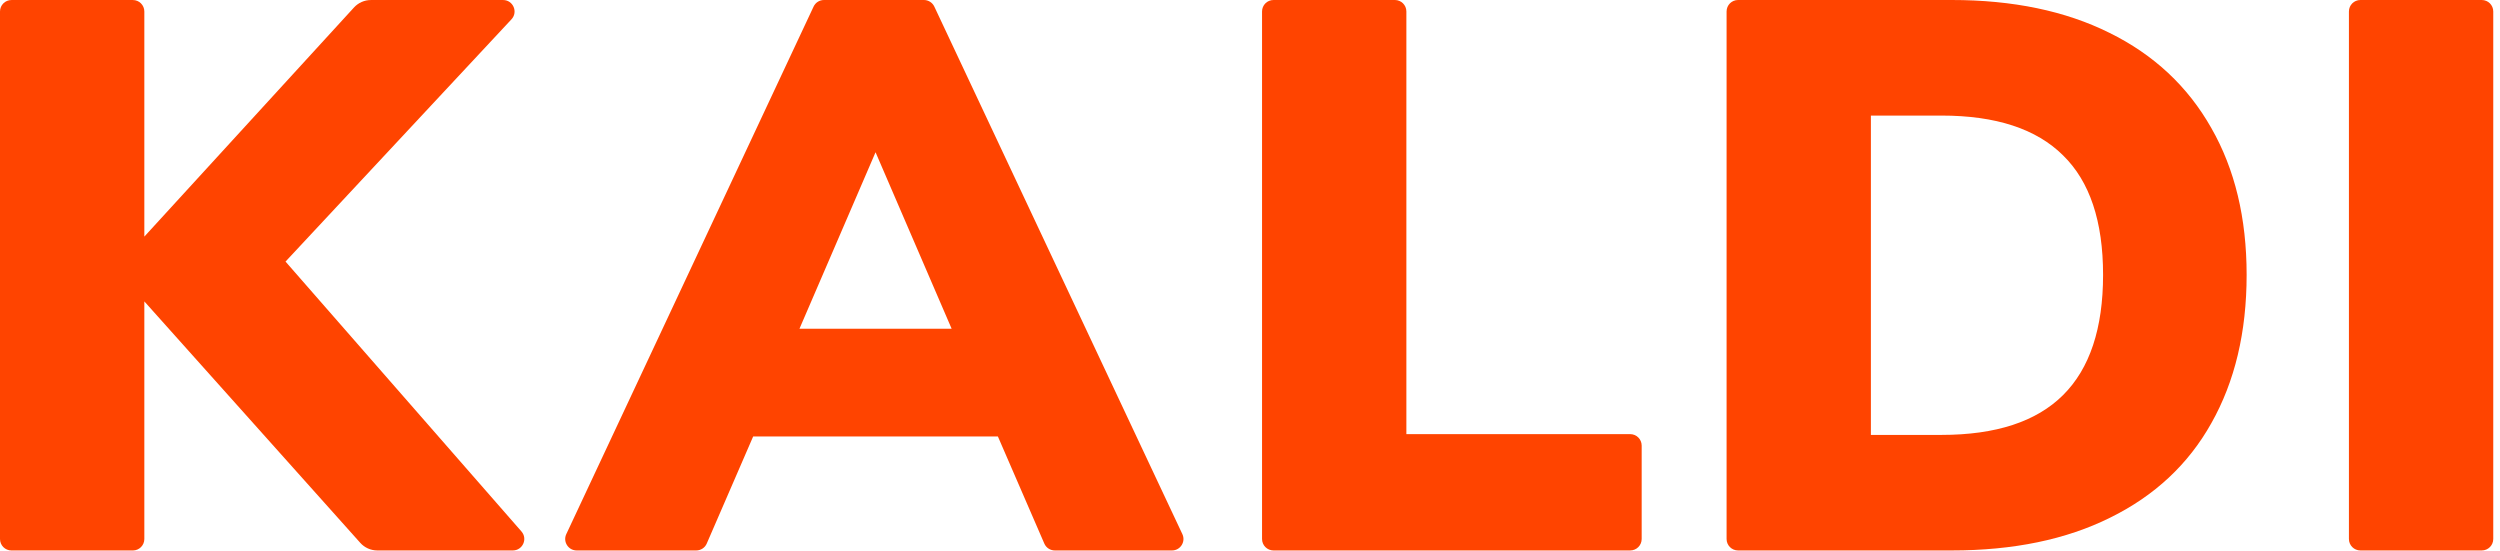
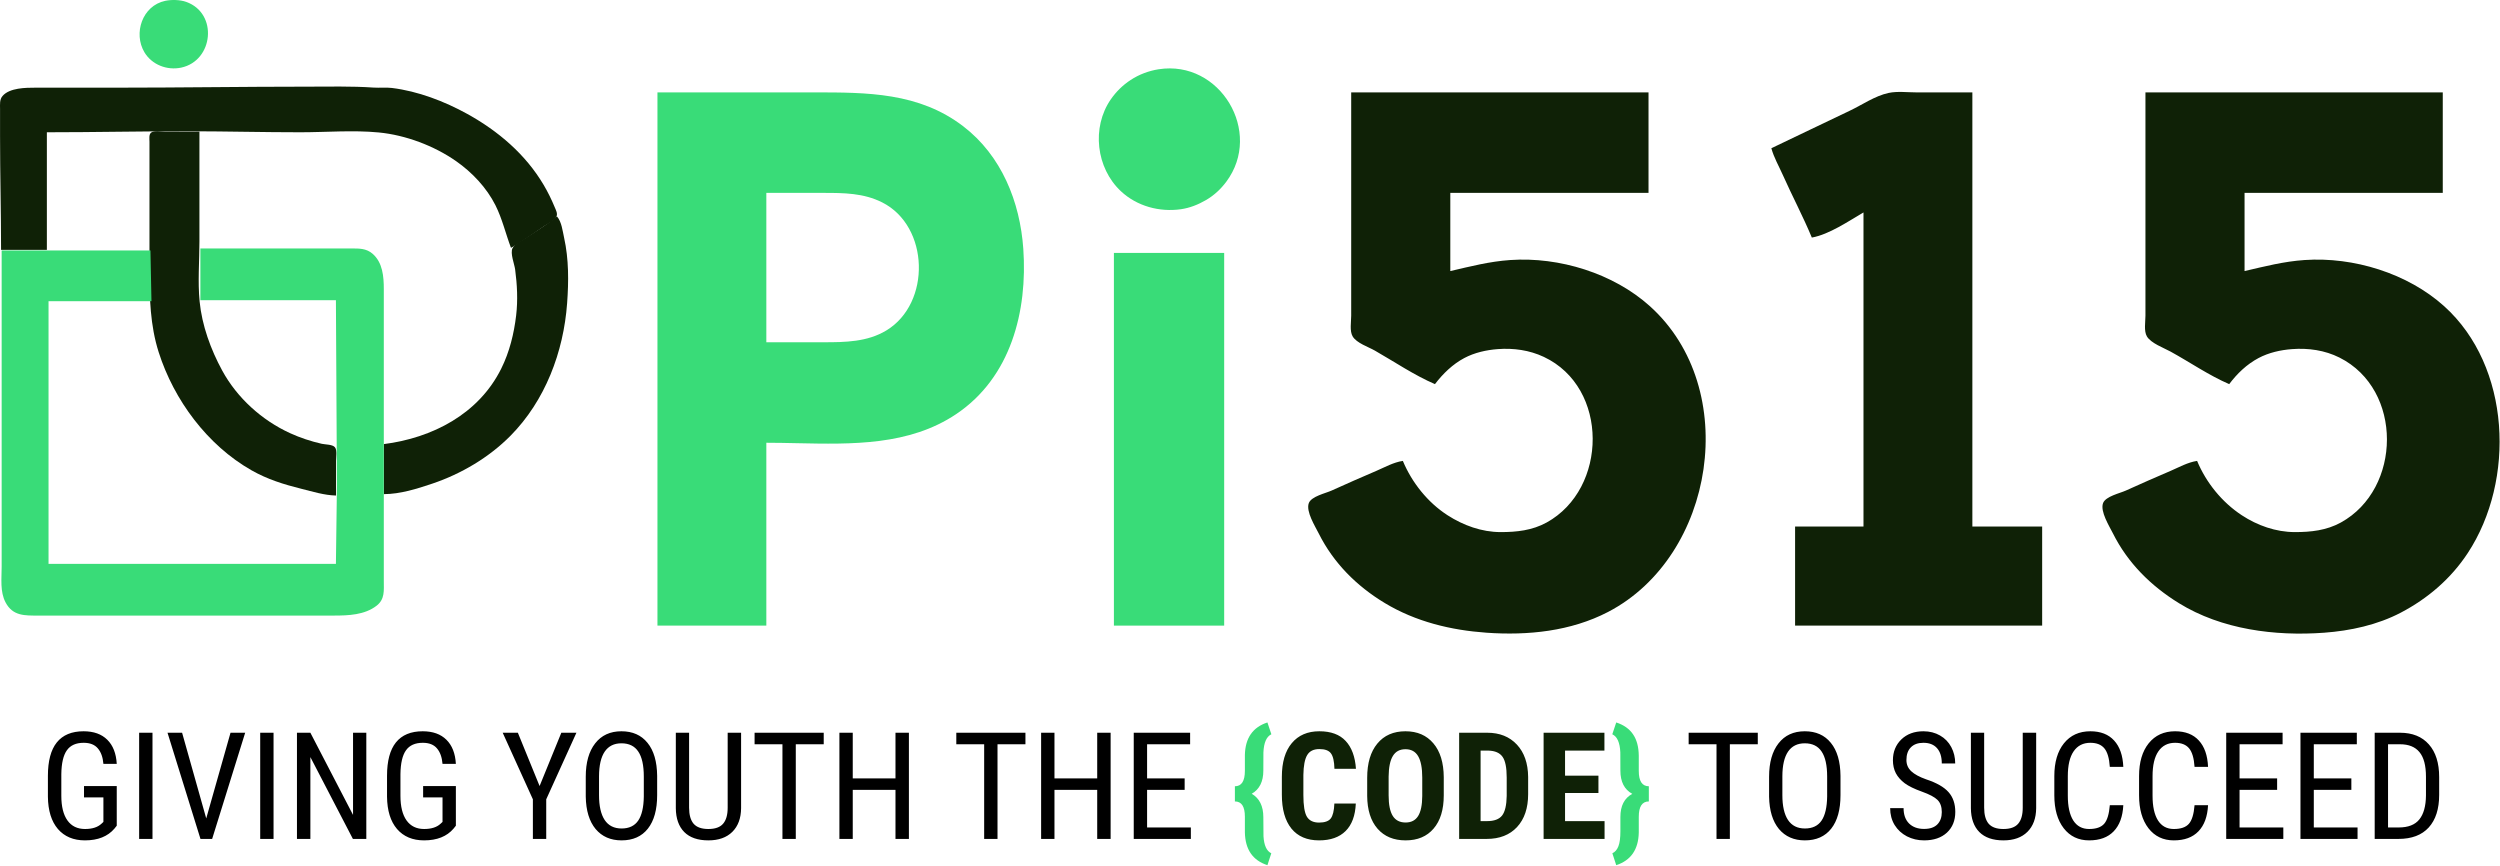
- <svg xmlns="http://www.w3.org/2000/svg" xmlns:xlink="http://www.w3.org/1999/xlink" viewBox="0 0 109 24">
-   <g transform="translate(-1470)">
-     <g style="mix-blend-mode:normal" transform="translate(1470)" fill="#f40">
-       <use xlink:href="#b" style="mix-blend-mode:normal" />
-       <use xlink:href="#c" style="mix-blend-mode:normal" />
-       <use xlink:href="#d" style="mix-blend-mode:normal" />
-       <use xlink:href="#e" style="mix-blend-mode:normal" />
-       <use xlink:href="#f" style="mix-blend-mode:normal" />
-     </g>
-   </g>
-   <defs>
-     <path id="b" d="M22.735 23.171c.283.323.053.829-.376.829h-5.907c-.285 0-.556-.121-.745-.333l-9.414-10.526v10.36c0 .276-.224.5-.5.5h-5.293c-.276 0-.5-.224-.5-.5v-23c0-.276.224-.5.5-.5h5.293c.276 0 .5.224.5.5v9.815l9.141-9.99c.19-.207.457-.325.738-.325h5.762c.437 0 .664.521.366.841l-9.851 10.563 10.287 11.767z" />
-     <path id="c" d="M45.991 24c-.199 0-.38-.118-.459-.301l-2.024-4.669h-10.67l-2.024 4.669c-.079.183-.259.301-.459.301h-5.212c-.366 0-.608-.381-.453-.712l10.782-23c.082-.176.259-.288.453-.288h4.358c.194 0 .37.112.453.287l10.815 23c.156.332-.086.713-.452.713h-5.108zm-11.135-9.668h6.635l-3.317-7.694-3.317 7.694z" />
-     <path id="d" d="M55.525 24c-.276 0-.5-.224-.5-.5v-23c0-.276.224-.5.5-.5h5.293c.276 0 .5.224.5.5v18.428h9.759c.276 0 .5.224.5.5v4.072c0 .276-.224.5-.5.5h-15.552z" />
-     <path id="e" d="M75.279.5c0-.276.224-.5.5-.5h9.315c2.667 0 4.959.477 6.874 1.43 1.938.953 3.42 2.338 4.446 4.153 1.026 1.793 1.539 3.926 1.539 6.4 0 2.496-.513 4.652-1.539 6.468-1.003 1.793-2.474 3.166-4.412 4.119-1.915.953-4.218 1.43-6.908 1.43h-9.315c-.276 0-.5-.224-.5-.5v-23zm9.37 18.462c2.371 0 4.138-.579 5.301-1.736 1.163-1.157 1.744-2.905 1.744-5.242 0-2.338-.581-4.074-1.744-5.209-1.163-1.157-2.93-1.736-5.301-1.736h-3.078v13.923h3.078z" />
-     <path id="f" d="M102.913 24c-.276 0-.5-.224-.5-.5v-23c0-.276.224-.5.5-.5h5.293c.276 0 .5.224.5.5v23c0 .276-.224.5-.5.5h-5.293z" />
-   </defs>
+ <svg xmlns="http://www.w3.org/2000/svg" width="1791" height="620" viewBox="0 0 1791 620" fill="none">
+   <path d="M118.306 0.615C101.978 4.092 95.336 23.822 103.478 37.472C108.816 46.421 119.73 50.588 129.797 48.447C152.973 43.518 156.369 9.505 133.388 1.353C128.965 -0.217 122.891 -0.362 118.306 0.615Z" fill="#39DC78" />
+   <path d="M0.765 179H33.577V94.762C67.874 94.762 102.133 93.98 136.388 94.036C162.573 94.078 188.891 94.762 215.137 94.762C233.594 94.762 252.918 93.115 271.282 94.885C290.524 96.739 310.911 104.396 326.698 115.413C338.221 123.455 348.613 134.449 354.939 147.048C359.863 156.855 362.224 167.387 366.073 177.548C374.406 172.928 382.199 167.082 390.135 161.813C392.76 160.071 397.473 158.032 398.73 154.968C399.586 152.88 398.204 150.405 397.419 148.5C395.135 142.959 392.556 137.688 389.507 132.524C376.538 110.552 356.918 93.852 334.719 81.589C318.398 72.574 299.375 65.294 280.761 63.017C276.412 62.486 272 63.042 267.637 62.745C251.654 61.654 235.554 62.083 219.512 62.083C174.307 62.083 129.034 62.809 83.889 62.809C64.444 62.809 45.001 62.778 25.556 62.809C18.412 62.821 6.9 62.862 1.81 68.774C-0.405 71.346 0.036 74.906 0.036 78.059V97.667C0.036 124.748 0.765 151.87 0.765 179Z" fill="#0F2106" />
+   <path d="M240.739 355V330.237C240.739 327.643 241.681 322.649 239.988 320.478C238.298 318.31 233.018 318.512 230.514 317.938C222.732 316.154 215.139 313.666 207.872 310.348C187.574 301.08 169.826 285.031 159.164 265.417C150.961 250.329 144.663 233.085 142.994 215.892C141.629 201.827 142.87 187.055 142.87 172.922V94.264H118.038C115.459 94.264 110.401 93.316 108.253 95.013C106.535 96.369 107.083 99.641 107.083 101.547V119.755V193.314C107.083 213.224 107.557 233.128 113.677 252.308C124.635 286.652 148.574 318.938 180.119 336.885C191.544 343.385 203.241 347.016 215.906 350.173C223.943 352.177 232.414 354.829 240.739 355Z" fill="#0F2106" />
+   <path d="M398.975 155C392.11 160.904 384.001 165.562 376.5 170.608C373.704 172.489 368.692 174.656 367.16 177.815C365.374 181.499 368.518 189.091 369.045 193.044C370.496 203.914 371.06 215.064 369.768 225.967C368.21 239.11 365.014 252.127 359.122 264.011C342.906 296.717 309.613 313.736 275 318.151V354C286.769 353.967 298.736 350.175 309.8 346.44C330.349 339.502 350.245 327.796 365.614 312.287C390.521 287.154 403.742 252.248 406.289 217.188C407.422 201.597 407.528 185.732 404.134 170.364C403.041 165.416 402.366 158.883 398.975 155Z" fill="#0F2106" />
+   <path d="M143.55 178V215.053H240.648L241.378 348.004L240.648 403.945H34.77V215.779H108.507L107.777 179.454H1.187V358.175V406.125C1.187 414.514 -0.08 423.856 3.98 431.553C9.178 441.409 17.764 440.998 27.47 440.998H64.703H209.985H239.188C249.601 440.998 261.231 440.581 269.821 433.906C275.788 429.27 274.961 423.075 274.961 416.296V377.791V234.668V207.061C274.961 198.141 274.174 188.068 266.919 181.789C262.393 177.871 257.244 178 251.599 178H232.617H143.55Z" fill="#39DC78" />
+   <path d="M830 49.629C822.91 50.744 816.01 53.362 810 57.291C804.36 60.98 799.61 65.65 795.77 71.19C781.88 91.285 785.22 120.377 803.04 137.016C814.49 147.71 830.6 152.09 846 149.89C852.4 148.976 858.44 146.55 864 143.313C869.75 139.964 874.55 135.509 878.52 130.189C905.04 94.646 874.08 42.691 830 49.629Z" fill="#39DC78" />
+   <path d="M968 66.191V192.191V226.191C968 230.478 966.77 237.148 969.03 240.978C971.87 245.8 980.31 248.509 985 251.192C999.05 259.219 1013.15 268.792 1028 275.191C1033.7 267.715 1040.65 260.959 1049 256.514C1056.34 252.606 1064.78 250.728 1073 250.106C1084.3 249.252 1095.65 250.814 1106 255.68C1152.87 277.712 1151.81 350.211 1108 374.326C1097.7 379.994 1086.52 381.209 1075 381.191C1061.48 381.169 1048.31 376.392 1037 369.102C1022.81 359.955 1011.46 345.701 1005 330.191C998.3 331.195 992.18 334.686 986 337.341C975.3 341.938 964.6 346.587 954 351.422C949.68 353.395 939.48 355.562 937.64 360.405C935.39 366.342 942.18 377.049 944.75 382.191C955.33 403.335 971.87 419.832 992 431.987C1014.16 445.367 1039.42 451.487 1065 453.28C1094.54 455.351 1125.27 452.297 1152 438.407C1228.71 398.549 1247.67 278.485 1182 219.362C1155.82 195.791 1117.08 183.878 1082 186.28C1067.06 187.304 1053.48 190.841 1039 194.191V138.191H1181V66.191H968ZM1269 106.191C1270.84 112.918 1274.32 118.859 1277.14 125.191C1283.86 140.27 1291.66 154.961 1298 170.191C1310.39 167.983 1324.18 158.508 1335 152.191V377.191H1286V448.191H1463V377.191H1413V66.191H1373C1366.58 66.191 1359.3 65.242 1353 66.581C1343.23 68.656 1333.95 75.183 1325 79.409C1306.29 88.246 1287.7 97.329 1269 106.191ZM1537 66.191V192.191V226.191C1537 230.478 1535.77 237.148 1538.03 240.978C1540.93 245.908 1550.12 249.203 1555 251.885C1568.88 259.507 1582.47 268.931 1597 275.191C1602.73 267.587 1609.53 261.023 1618 256.514C1625.34 252.606 1633.78 250.728 1642 250.106C1653.62 249.228 1665.47 250.881 1676 256.162C1721.7 279.069 1720.64 350.289 1677 374.326C1666.71 379.996 1655.52 381.209 1644 381.191C1630.48 381.169 1617.24 376.503 1606 369.112C1591.84 359.803 1580.49 345.789 1574 330.191C1567.3 331.195 1561.18 334.686 1555 337.341C1544.3 341.938 1533.6 346.587 1523 351.422C1518.68 353.395 1508.48 355.562 1506.64 360.405C1504.39 366.342 1511.18 377.049 1513.75 382.191C1524.35 403.393 1540.95 419.755 1561 432.126C1591.6 451.011 1629.85 455.855 1665 453.28C1683.79 451.902 1703.18 447.698 1720 438.871C1739.34 428.721 1755.89 414.507 1767.92 396.191C1802.16 344.089 1798.85 262.446 1751 219.362C1724.82 195.791 1686.08 183.878 1651 186.28C1636.06 187.304 1622.48 190.841 1608 194.191V138.191H1750V66.191H1537Z" fill="#0F2106" />
+   <path fill-rule="evenodd" clip-rule="evenodd" d="M471 448.19V66.19H583H583.257C621.161 66.19 658.312 66.19 690 90.426C717.466 111.434 730.73 144.528 733.089 178.19C736.218 222.83 724.273 270.324 685 296.671C651.378 319.227 610.329 318.348 570.959 317.506C563.56 317.347 556.22 317.19 549 317.19V448.19H471ZM549 245.19V138.19H590C604.526 138.19 618.683 138.282 632 144.999C665.869 162.084 667.157 217.254 635 236.725C621.314 245.012 605.444 245.19 590 245.19H549Z" fill="#39DC78" />
+   <path d="M798 181.19V448.19H877V181.19H798Z" fill="#39DC78" />
+   <path d="M83.641 591.543L81.969 593.633C77.163 599.241 70.127 602.045 60.862 602.045C52.642 602.045 46.181 599.328 41.478 593.895C36.811 588.426 34.425 580.711 34.321 570.75V555.807C34.321 545.149 36.446 537.173 40.695 531.878C44.979 526.549 51.37 523.885 59.869 523.885C67.114 523.885 72.774 525.905 76.849 529.945C80.959 533.986 83.223 539.75 83.641 547.239H74.08C73.697 542.502 72.373 538.81 70.109 536.163C67.88 533.481 64.484 532.14 59.921 532.14C54.453 532.14 50.447 533.933 47.905 537.521C45.362 541.074 44.039 546.769 43.934 554.605V570.123C43.934 577.785 45.397 583.672 48.323 587.782C51.248 591.857 55.446 593.895 60.914 593.895C66.069 593.895 69.987 592.641 72.669 590.133L74.08 588.827V571.272H60.183V563.122H83.641V591.543ZM109.242 601H99.681V524.93H109.242V601ZM147.747 586.319L165.145 524.93H175.646L151.979 601H143.62L120.004 524.93H130.454L147.747 586.319ZM195.97 601H186.409V524.93H195.97V601ZM262.427 601H252.814L222.354 542.38V601H212.741V524.93H222.354L252.918 583.811V524.93H262.427V601ZM326.585 591.543L324.914 593.633C320.107 599.241 313.071 602.045 303.806 602.045C295.586 602.045 289.125 599.328 284.423 593.895C279.756 588.426 277.37 580.711 277.265 570.75V555.807C277.265 545.149 279.39 537.173 283.639 531.878C287.923 526.549 294.315 523.885 302.813 523.885C310.058 523.885 315.718 525.905 319.793 529.945C323.903 533.986 326.167 539.75 326.585 547.239H317.024C316.641 542.502 315.318 538.81 313.054 536.163C310.825 533.481 307.429 532.14 302.866 532.14C297.397 532.14 293.392 533.933 290.849 537.521C288.306 541.074 286.983 546.769 286.878 554.605V570.123C286.878 577.785 288.341 583.672 291.267 587.782C294.193 591.857 298.39 593.895 303.858 593.895C309.013 593.895 312.932 592.641 315.614 590.133L317.024 588.827V571.272H303.127V563.122H326.585V591.543ZM386.564 563.122L402.133 524.93H412.948L391.318 572.63V601H381.757V572.63L360.127 524.93H370.995L386.564 563.122ZM470.785 569.652C470.785 580.032 468.573 588.026 464.149 593.633C459.726 599.241 453.439 602.045 445.289 602.045C437.452 602.045 431.252 599.328 426.689 593.895C422.161 588.426 419.81 580.711 419.636 570.75V556.434C419.636 546.264 421.882 538.305 426.375 532.558C430.869 526.776 437.138 523.885 445.184 523.885C453.195 523.885 459.43 526.654 463.888 532.192C468.381 537.695 470.68 545.567 470.785 555.807V569.652ZM461.224 556.33C461.224 548.284 459.9 542.31 457.253 538.409C454.641 534.473 450.618 532.505 445.184 532.505C439.925 532.505 435.937 534.491 433.22 538.461C430.538 542.432 429.179 548.284 429.145 556.016V569.652C429.145 577.42 430.486 583.341 433.167 587.416C435.884 591.491 439.925 593.529 445.289 593.529C450.653 593.529 454.623 591.648 457.201 587.886C459.778 584.125 461.119 578.36 461.224 570.593V556.33ZM530.92 524.93V579.004C530.85 586.214 528.76 591.857 524.65 595.932C520.54 600.007 514.811 602.045 507.461 602.045C499.938 602.045 494.191 600.06 490.22 596.089C486.25 592.083 484.229 586.389 484.16 579.004V524.93H493.668V578.639C493.668 583.759 494.748 587.59 496.908 590.133C499.102 592.641 502.62 593.895 507.461 593.895C512.338 593.895 515.856 592.641 518.015 590.133C520.209 587.59 521.307 583.759 521.307 578.639V524.93H530.92ZM590.115 533.185H570.104V601H560.543V533.185H540.585V524.93H590.115V533.185ZM651.138 601H641.525V565.838H610.909V601H601.348V524.93H610.909V557.636H641.525V524.93H651.138V601ZM734.627 533.185H714.617V601H705.056V533.185H685.098V524.93H734.627V533.185ZM795.651 601H786.038V565.838H755.421V601H745.86V524.93H755.421V557.636H786.038V524.93H795.651V601ZM848.681 565.838H821.774V592.797H853.122V601H812.213V524.93H852.599V533.185H821.774V557.636H848.681V565.838ZM1259.28 533.185H1239.27V601H1229.71V533.185H1209.75V524.93H1259.28V533.185ZM1318.53 569.652C1318.53 580.032 1316.32 588.026 1311.89 593.633C1307.47 599.241 1301.18 602.045 1293.03 602.045C1285.2 602.045 1279 599.328 1274.43 593.895C1269.91 588.426 1267.56 580.711 1267.38 570.75V556.434C1267.38 546.264 1269.63 538.305 1274.12 532.558C1278.61 526.776 1284.88 523.885 1292.93 523.885C1300.94 523.885 1307.17 526.654 1311.63 532.192C1316.13 537.695 1318.43 545.567 1318.53 555.807V569.652ZM1308.97 556.33C1308.97 548.284 1307.65 542.31 1305 538.409C1302.39 534.473 1298.36 532.505 1292.93 532.505C1287.67 532.505 1283.68 534.491 1280.96 538.461C1278.28 542.432 1276.92 548.284 1276.89 556.016V569.652C1276.89 577.42 1278.23 583.341 1280.91 587.416C1283.63 591.491 1287.67 593.529 1293.03 593.529C1298.4 593.529 1302.37 591.648 1304.95 587.886C1307.52 584.125 1308.86 578.36 1308.97 570.593V556.33ZM1391.1 581.773C1391.1 577.977 1390.07 575.069 1388.02 573.048C1385.96 571.028 1382.25 569.06 1376.89 567.145C1371.52 565.229 1367.41 563.226 1364.56 561.136C1361.74 559.012 1359.61 556.608 1358.18 553.926C1356.79 551.209 1356.09 548.11 1356.09 544.626C1356.09 538.601 1358.1 533.637 1362.1 529.736C1366.14 525.835 1371.42 523.885 1377.93 523.885C1382.39 523.885 1386.36 524.895 1389.85 526.915C1393.33 528.9 1396.01 531.669 1397.89 535.222C1399.77 538.775 1400.71 542.676 1400.71 546.925H1391.1C1391.1 542.223 1389.97 538.583 1387.7 536.006C1385.44 533.428 1382.18 532.14 1377.93 532.14C1374.07 532.14 1371.07 533.219 1368.95 535.379C1366.82 537.538 1365.76 540.569 1365.76 544.47C1365.76 547.674 1366.91 550.356 1369.21 552.516C1371.51 554.675 1375.06 556.608 1379.87 558.315C1387.36 560.788 1392.7 563.836 1395.91 567.458C1399.15 571.08 1400.77 575.817 1400.77 581.669C1400.77 587.834 1398.76 592.78 1394.76 596.507C1390.75 600.199 1385.3 602.045 1378.4 602.045C1373.98 602.045 1369.89 601.087 1366.13 599.171C1362.4 597.221 1359.46 594.504 1357.3 591.021C1355.17 587.503 1354.11 583.48 1354.11 578.952H1363.72C1363.72 583.654 1365.03 587.312 1367.64 589.924C1370.29 592.536 1373.88 593.842 1378.4 593.842C1382.62 593.842 1385.79 592.763 1387.91 590.603C1390.04 588.444 1391.1 585.5 1391.1 581.773ZM1458.71 524.93V579.004C1458.64 586.214 1456.55 591.857 1452.44 595.932C1448.33 600.007 1442.6 602.045 1435.25 602.045C1427.72 602.045 1421.98 600.06 1418.01 596.089C1414.04 592.083 1412.02 586.389 1411.95 579.004V524.93H1421.45V578.639C1421.45 583.759 1422.53 587.59 1424.69 590.133C1426.89 592.641 1430.41 593.895 1435.25 593.895C1440.12 593.895 1443.64 592.641 1445.8 590.133C1448 587.59 1449.09 583.759 1449.09 578.639V524.93H1458.71ZM1521.14 576.862C1520.72 585.013 1518.42 591.247 1514.24 595.566C1510.1 599.885 1504.23 602.045 1496.64 602.045C1489.01 602.045 1482.95 599.154 1478.46 593.372C1473.96 587.555 1471.72 579.684 1471.72 569.757V555.964C1471.72 546.072 1474.01 538.252 1478.61 532.505C1483.24 526.758 1489.55 523.885 1497.52 523.885C1504.87 523.885 1510.55 526.097 1514.56 530.52C1518.6 534.909 1520.79 541.196 1521.14 549.381H1511.47C1511.06 543.181 1509.75 538.757 1507.56 536.11C1505.36 533.463 1502.02 532.14 1497.52 532.14C1492.34 532.14 1488.35 534.177 1485.56 538.252C1482.77 542.293 1481.38 548.231 1481.38 556.068V570.018C1481.38 577.716 1482.67 583.619 1485.25 587.729C1487.86 591.84 1491.66 593.895 1496.64 593.895C1501.62 593.895 1505.21 592.658 1507.4 590.185C1509.59 587.712 1510.95 583.271 1511.47 576.862H1521.14ZM1581.85 576.862C1581.43 585.013 1579.13 591.247 1574.95 595.566C1570.81 599.885 1564.94 602.045 1557.35 602.045C1549.72 602.045 1543.66 599.154 1539.17 593.372C1534.67 587.555 1532.43 579.684 1532.43 569.757V555.964C1532.43 546.072 1534.72 538.252 1539.32 532.505C1543.95 526.758 1550.26 523.885 1558.23 523.885C1565.58 523.885 1571.26 526.097 1575.27 530.52C1579.31 534.909 1581.5 541.196 1581.85 549.381H1572.18C1571.77 543.181 1570.46 538.757 1568.27 536.11C1566.07 533.463 1562.73 532.14 1558.23 532.14C1553.05 532.14 1549.06 534.177 1546.27 538.252C1543.48 542.293 1542.09 548.231 1542.09 556.068V570.018C1542.09 577.716 1543.38 583.619 1545.96 587.729C1548.57 591.84 1552.37 593.895 1557.35 593.895C1562.33 593.895 1565.92 592.658 1568.11 590.185C1570.3 587.712 1571.66 583.271 1572.18 576.862H1581.85ZM1631.33 565.838H1604.42V592.797H1635.77V601H1594.86V524.93H1635.25V533.185H1604.42V557.636H1631.33V565.838ZM1684.51 565.838H1657.61V592.797H1688.95V601H1648.05V524.93H1688.43V533.185H1657.61V557.636H1684.51V565.838ZM1701.23 601V524.93H1719.36C1728.24 524.93 1735.14 527.716 1740.05 533.289C1744.96 538.827 1747.42 546.629 1747.42 556.695V569.443C1747.42 579.509 1744.93 587.294 1739.95 592.797C1734.97 598.266 1727.74 601 1718.26 601H1701.23ZM1710.79 533.185V592.797H1718.47C1725.2 592.797 1730.11 590.882 1733.21 587.05C1736.31 583.184 1737.89 577.472 1737.96 569.914V556.434C1737.96 548.423 1736.41 542.554 1733.31 538.827C1730.25 535.065 1725.6 533.185 1719.36 533.185H1710.79Z" fill="black" />
+   <path d="M907.98 619.809C897.461 616.395 892.08 608.576 891.836 596.35V585.065C891.836 577.785 889.45 574.146 884.678 574.146V563.278C889.45 563.278 891.836 559.586 891.836 552.202V540.812C892.115 528.726 897.496 520.976 907.98 517.563L910.801 526.027C907.318 527.699 905.42 532.035 905.106 539.036L905.054 552.098C905.054 559.935 902.285 565.455 896.747 568.66C902.285 571.899 905.054 577.489 905.054 585.431C905.054 593.372 905.089 597.917 905.159 599.067C905.542 605.615 907.405 609.69 910.749 611.292L907.98 619.809ZM1155.1 611.292C1157.05 610.387 1158.5 608.698 1159.44 606.225C1160.38 603.786 1160.85 600.216 1160.85 595.514V585.274C1160.85 577.298 1163.69 571.777 1169.37 568.712C1163.69 565.612 1160.85 560.074 1160.85 552.098C1160.85 544.121 1160.83 539.768 1160.8 539.036C1160.49 532 1158.57 527.664 1155.05 526.027L1157.87 517.563C1163.24 519.305 1167.24 522.126 1169.89 526.027C1172.57 529.928 1173.95 535.048 1174.02 541.387V552.254C1174.02 559.604 1176.42 563.278 1181.23 563.278V574.146C1176.42 574.146 1174.02 577.82 1174.02 585.169V596.507C1173.74 608.628 1168.36 616.395 1157.87 619.809L1155.1 611.292Z" fill="#39DC78" />
+   <path d="M971.302 575.661C970.919 584.333 968.481 590.899 963.988 595.357C959.495 599.816 953.155 602.045 944.97 602.045C936.367 602.045 929.767 599.224 925.169 593.581C920.606 587.904 918.325 579.823 918.325 569.339V556.539C918.325 546.089 920.693 538.043 925.43 532.401C930.167 526.723 936.75 523.885 945.179 523.885C953.469 523.885 959.756 526.201 964.04 530.833C968.359 535.466 970.815 542.119 971.407 550.792H955.994C955.855 545.428 955.019 541.736 953.486 539.715C951.989 537.66 949.22 536.633 945.179 536.633C941.069 536.633 938.161 538.078 936.454 540.969C934.747 543.825 933.842 548.545 933.737 555.128V569.496C933.737 577.054 934.573 582.244 936.245 585.065C937.952 587.886 940.86 589.297 944.97 589.297C949.011 589.297 951.797 588.322 953.33 586.371C954.862 584.386 955.733 580.816 955.942 575.661H971.302ZM1034.31 569.809C1034.31 580.014 1031.89 587.938 1027.05 593.581C1022.24 599.224 1015.55 602.045 1006.99 602.045C998.453 602.045 991.748 599.258 986.872 593.686C981.995 588.078 979.522 580.241 979.453 570.175V557.166C979.453 546.716 981.873 538.566 986.715 532.714C991.556 526.828 998.279 523.885 1006.88 523.885C1015.35 523.885 1022.02 526.776 1026.89 532.558C1031.77 538.305 1034.24 546.385 1034.31 556.8V569.809ZM1018.9 557.061C1018.9 550.199 1017.92 545.097 1015.97 541.753C1014.02 538.409 1010.99 536.737 1006.88 536.737C1002.81 536.737 999.794 538.357 997.843 541.596C995.893 544.801 994.883 549.694 994.813 556.277V569.809C994.813 576.462 995.806 581.373 997.791 584.542C999.776 587.677 1002.84 589.245 1006.99 589.245C1010.99 589.245 1013.97 587.712 1015.92 584.647C1017.87 581.547 1018.86 576.758 1018.9 570.279V557.061ZM1045.33 601V524.93H1065.45C1074.33 524.93 1081.4 527.751 1086.66 533.394C1091.96 539.036 1094.66 546.769 1094.76 556.591V568.921C1094.76 578.917 1092.11 586.772 1086.82 592.484C1081.56 598.161 1074.3 601 1065.03 601H1045.33ZM1060.7 537.73V588.252H1065.29C1070.41 588.252 1074.02 586.911 1076.11 584.229C1078.2 581.512 1079.29 576.845 1079.4 570.227V557.009C1079.4 549.903 1078.41 544.957 1076.42 542.171C1074.44 539.35 1071.06 537.869 1066.29 537.73H1060.7ZM1145.12 568.085H1121.2V588.252H1149.51V601H1105.84V524.93H1149.41V537.73H1121.2V555.703H1145.12V568.085Z" fill="#0F2106" />
</svg>
